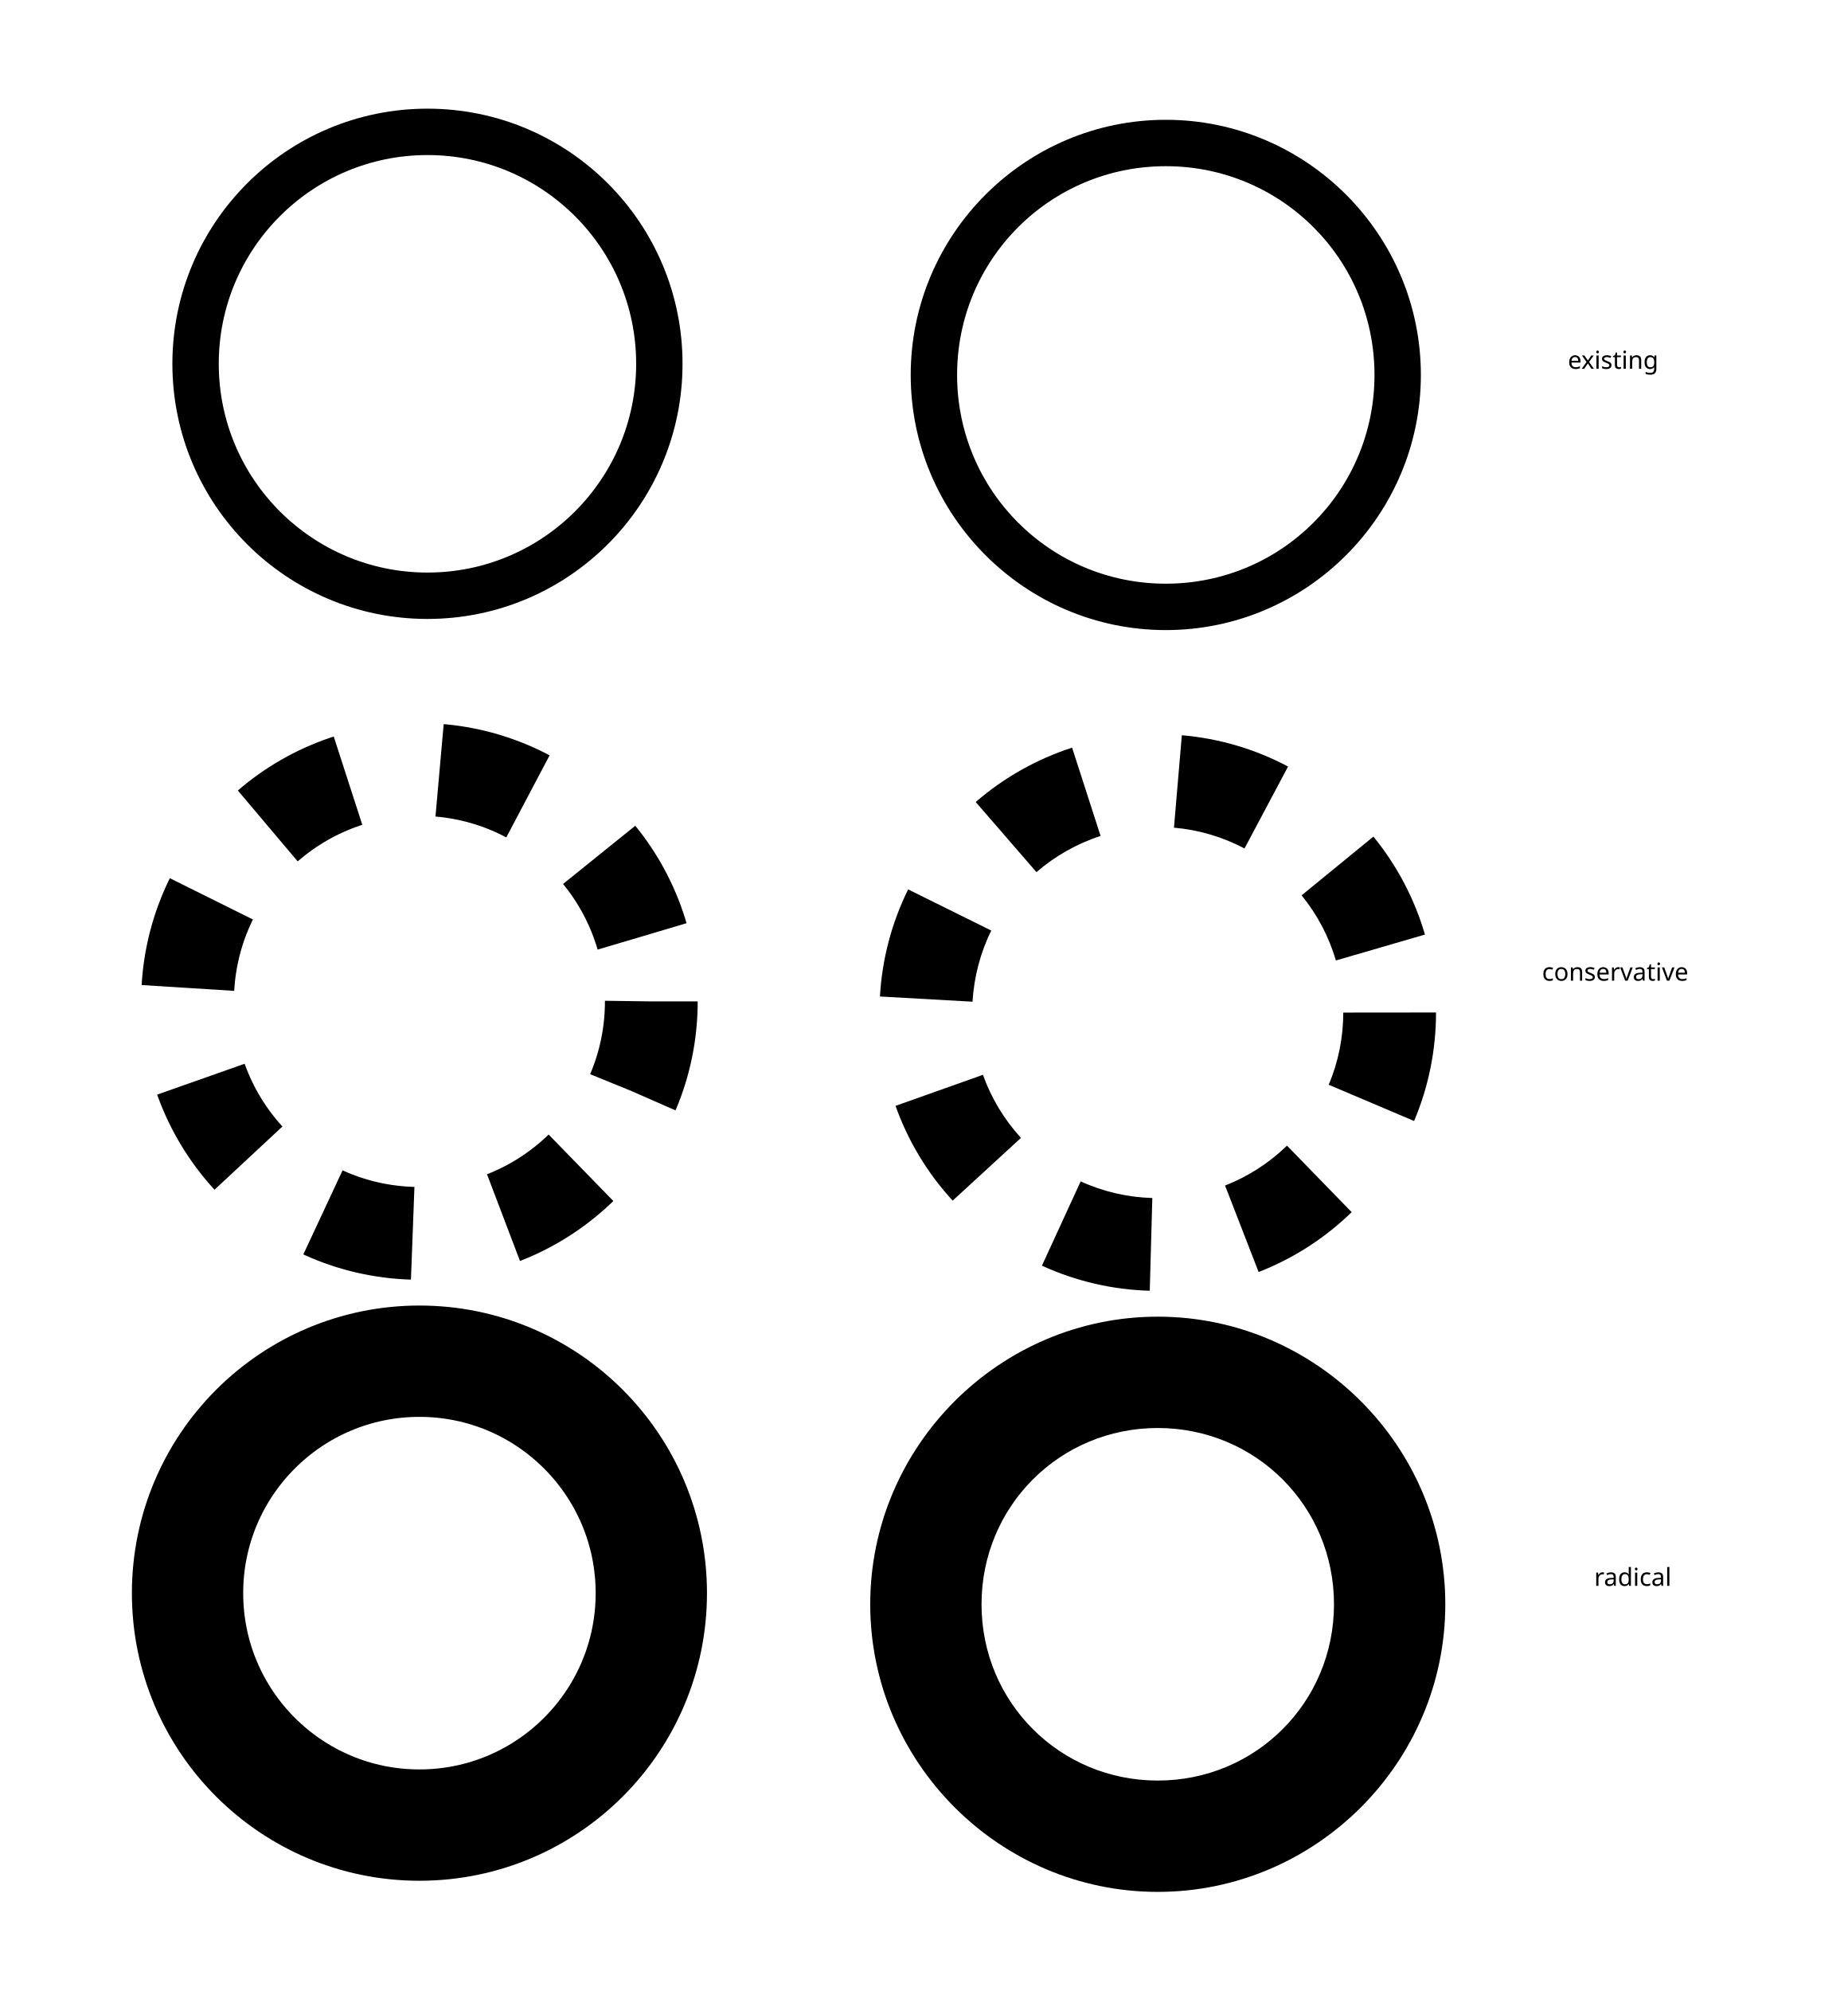
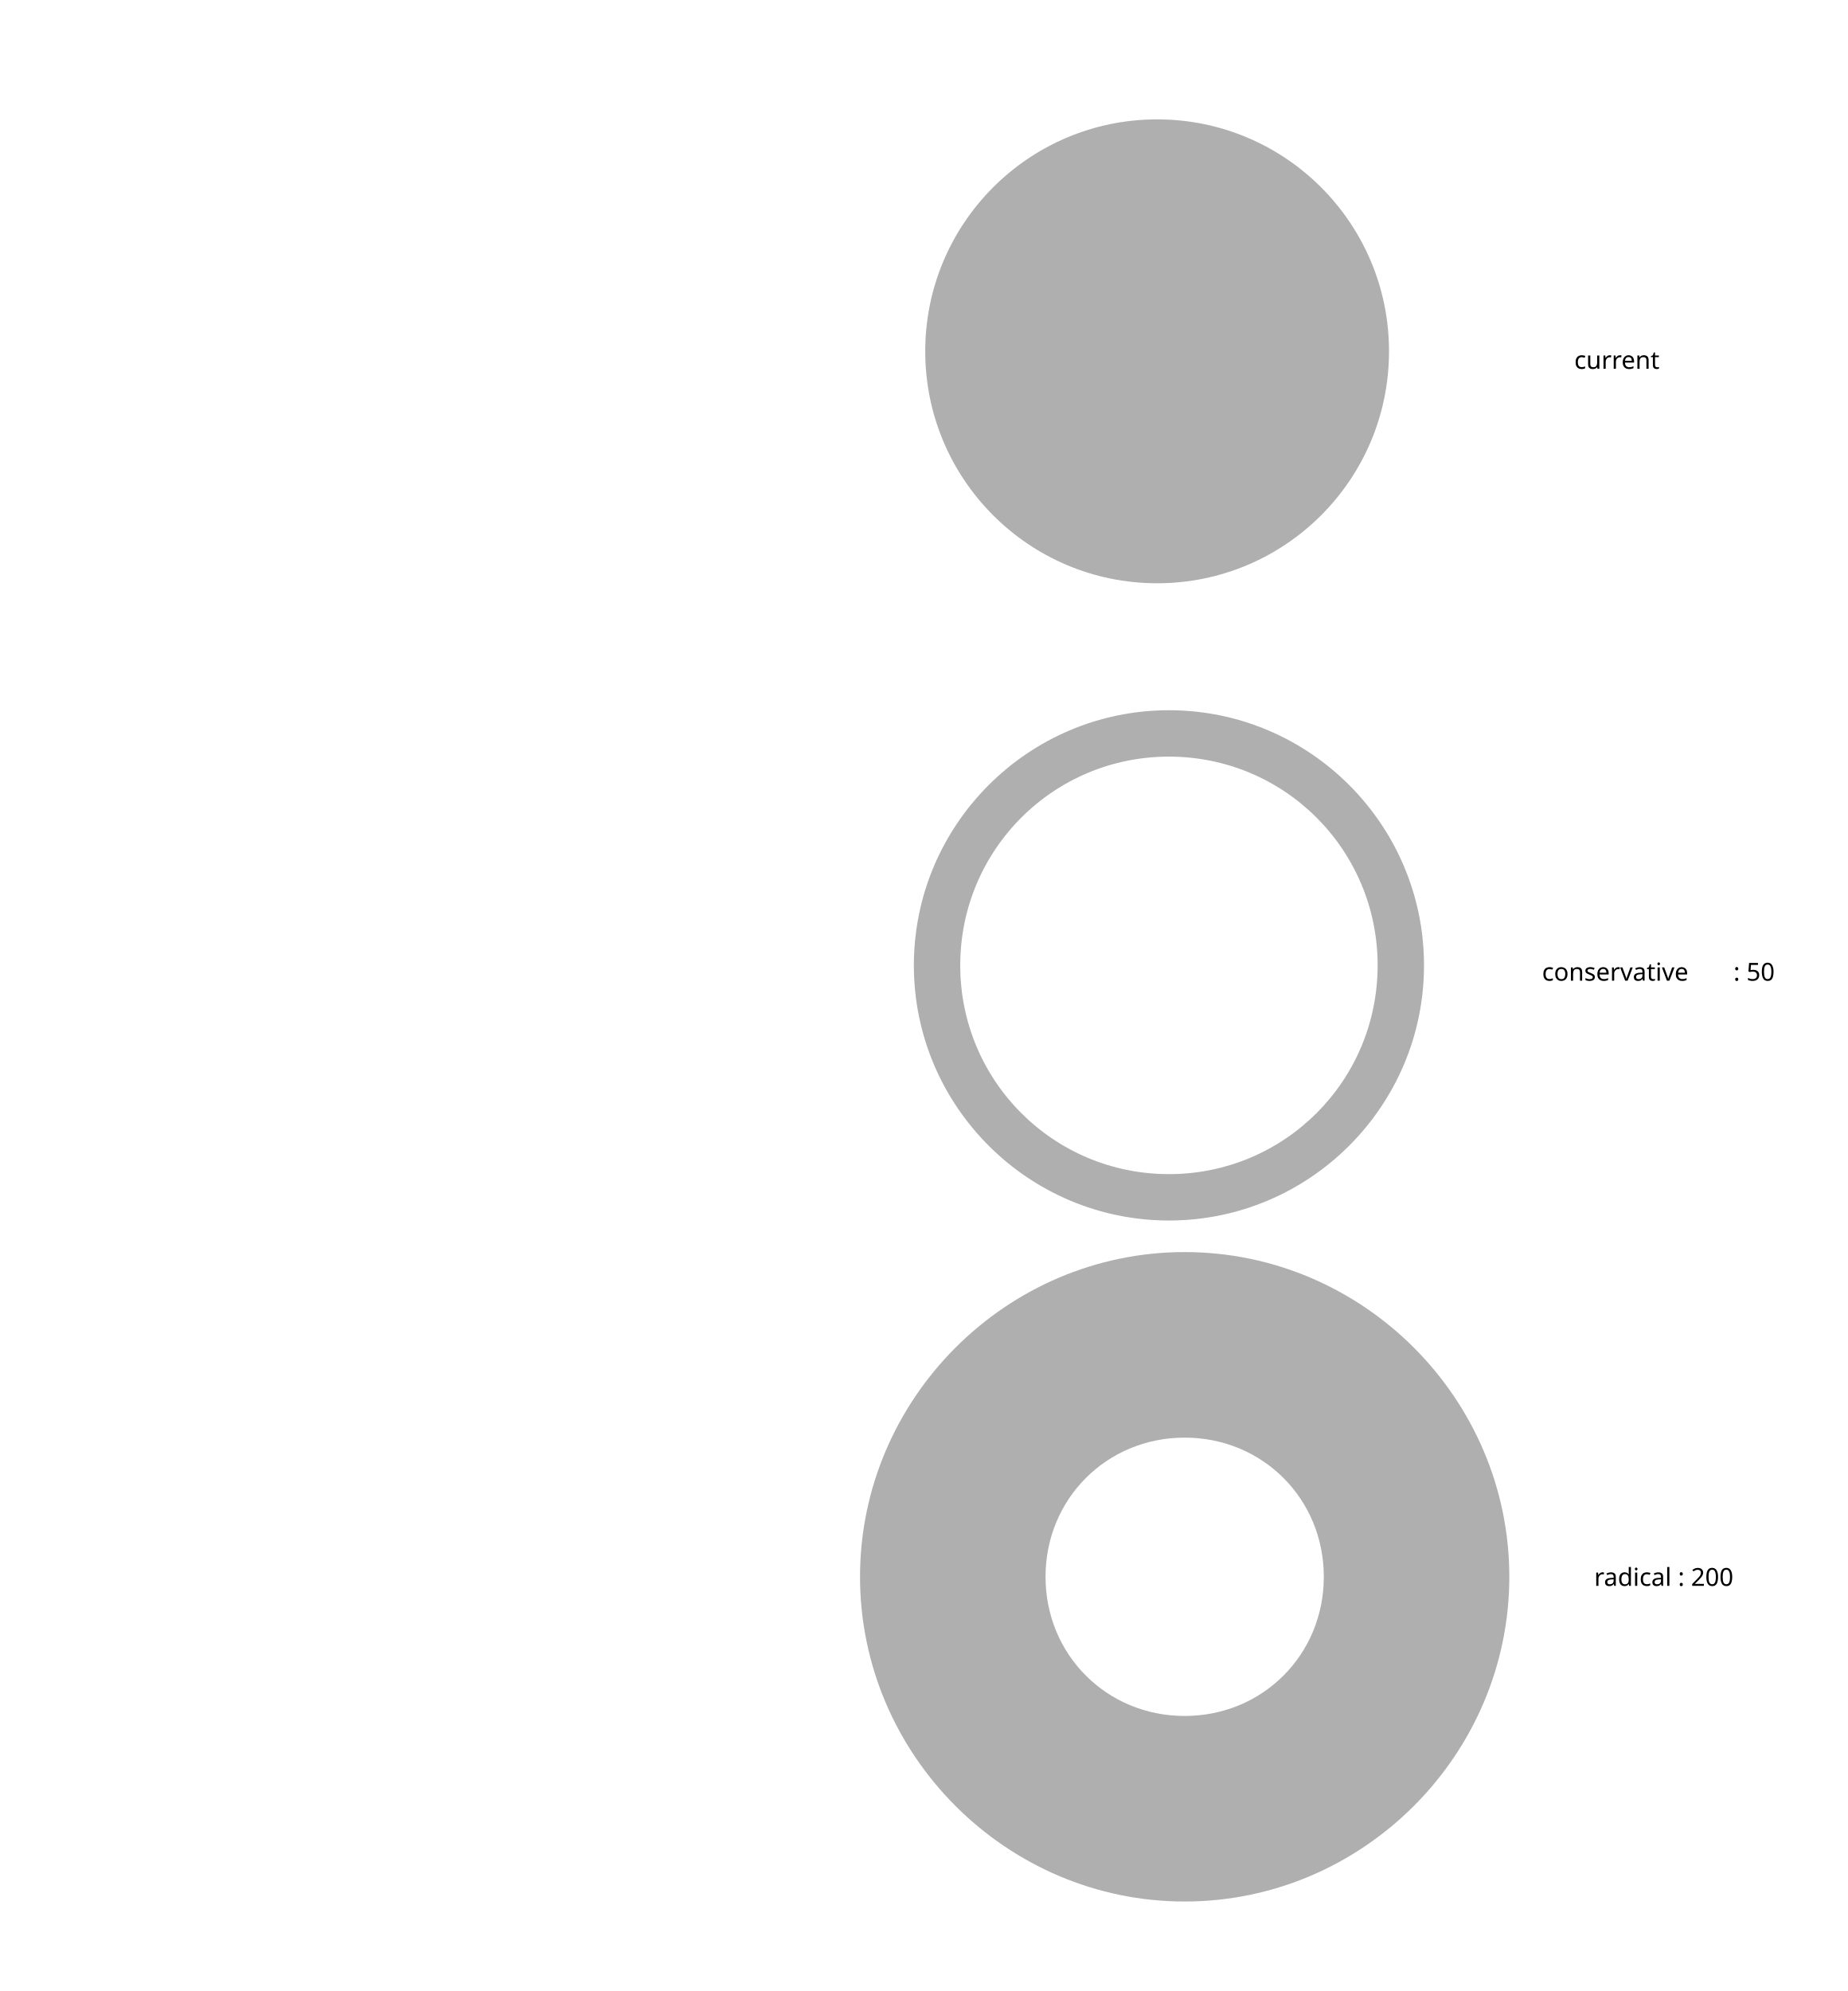
<svg xmlns="http://www.w3.org/2000/svg" xml:space="preserve" width="527.05mm" height="567.796mm" style="clip-rule:evenodd;fill-rule:evenodd;image-rendering:optimizeQuality;shape-rendering:geometricPrecision;text-rendering:geometricPrecision" viewBox="0 0 527.05 567.796" version="1.1" id="svg4609">
  <defs id="defs4603">
    <style type="text/css" id="style4601">
      
      .str0 {
        stroke: #1F1A17;
        stroke-width: 0.2
      }

      .fil0 {
        fill: #1F1A17
      }
      
    </style>
  </defs>
-   <text xml:space="preserve" style="font-size:7.056px;line-height:1.25;font-family:sans-serif;letter-spacing:0px;word-spacing:0px;stroke-width:0.265" x="447.221" y="105.173" id="text2468">
-     <tspan id="tspan2466" x="447.221" y="105.173" style="stroke-width:0.265">existing
-     </tspan>
+   <text xml:space="preserve" style="font-size:7.056px;line-height:1.25;font-family:sans-serif;letter-spacing:0px;word-spacing:0px;stroke-width:0.265" x="447.221" y="105.173" id="text2468"> current<tspan id="tspan2466" x="447.221" y="105.173" style="stroke-width:0.265"> </tspan>
  </text>
  <text xml:space="preserve" style="font-size:7.056px;line-height:1.25;font-family:sans-serif;letter-spacing:0px;word-spacing:0px;stroke-width:0.265" x="439.855" y="279.667" id="text2472">
    <tspan id="tspan2470" x="439.855" y="279.667" style="stroke-width:0.265">conservative
+       : 50</tspan>
+   </text>
+   <text xml:space="preserve" style="font-size:7.056px;line-height:1.25;font-family:sans-serif;letter-spacing:0px;word-spacing:0px;stroke-width:0.265" x="454.739" y="452.25" id="text2476">
+     <tspan id="tspan2474" x="454.739" y="452.25" style="stroke-width:0.265">radical : 200
    </tspan>
  </text>
-   <text xml:space="preserve" style="font-size:7.056px;line-height:1.25;font-family:sans-serif;letter-spacing:0px;word-spacing:0px;stroke-width:0.265" x="454.739" y="452.25" id="text2476">
-     <tspan id="tspan2474" x="454.739" y="452.25" style="stroke-width:0.265">radical
-     </tspan>
-   </text>
-   <path id="path2482" d="M 185.788,285.582 A 66.146,66.146 0 0 1 119.642,351.728 66.146,66.146 0 0 1 53.496,285.582 66.146,66.146 0 0 1 119.642,219.436 66.146,66.146 0 0 1 185.788,285.582 Z" style="fill:none;fill-opacity:1;stroke:#000000;stroke-width:26.458;stroke-miterlimit:4;stroke-dasharray:26.458, 26.458;stroke-dashoffset:0;stroke-opacity:1" />
-   <path style="fill:none;fill-opacity:1;stroke:#000000;stroke-width:13.229;stroke-miterlimit:4;stroke-dasharray:none;stroke-opacity:1" d="M 188.078,103.751 A 66.146,66.146 0 0 1 121.933,169.897 66.146,66.146 0 0 1 55.787,103.751 66.146,66.146 0 0 1 121.933,37.605 66.146,66.146 0 0 1 188.078,103.751 Z" id="path2484" />
-   <path style="fill:none;fill-opacity:1;stroke:#000000;stroke-width:31.75;stroke-miterlimit:4;stroke-dasharray:none;stroke-dashoffset:0;stroke-opacity:1" d="m 185.788,454.336 a 66.146,66.146 0 0 1 -66.146,66.146 66.146,66.146 0 0 1 -66.146,-66.146 66.146,66.146 0 0 1 66.146,-66.146 66.146,66.146 0 0 1 66.146,66.146 z" id="path2486" />
-   <path style="color:#000000;font-style:normal;font-variant:normal;font-weight:normal;font-stretch:normal;font-size:medium;line-height:normal;font-family:sans-serif;font-variant-ligatures:normal;font-variant-position:normal;font-variant-caps:normal;font-variant-numeric:normal;font-variant-alternates:normal;font-feature-settings:normal;text-indent:0;text-align:start;text-decoration:none;text-decoration-line:none;text-decoration-style:solid;text-decoration-color:#000000;letter-spacing:normal;word-spacing:normal;text-transform:none;writing-mode:lr-tb;direction:ltr;text-orientation:mixed;dominant-baseline:auto;baseline-shift:baseline;text-anchor:start;white-space:normal;shape-padding:0;clip-rule:nonzero;display:inline;overflow:visible;visibility:visible;opacity:1;isolation:auto;mix-blend-mode:normal;color-interpolation:sRGB;color-interpolation-filters:linearRGB;solid-color:#000000;solid-opacity:1;vector-effect:none;fill:#000000;fill-opacity:1;fill-rule:nonzero;stroke:none;stroke-width:26.458;stroke-linecap:butt;stroke-linejoin:miter;stroke-miterlimit:4;stroke-dasharray:26.458, 26.458;stroke-dashoffset:0;stroke-opacity:1;color-rendering:auto;image-rendering:auto;shape-rendering:auto;text-rendering:auto;enable-background:accumulate" d="m 337.12,209.675 -2.246,26.363 c 7,0.596 13.93,2.636 20.119,5.928 l 12.424,-23.359 c -9.388,-4.993 -19.719,-8.03 -30.297,-8.932 z m -31.305,3.543 c -10.116,3.265 -19.478,8.562 -27.49,15.504 l 17.326,19.996 c 5.321,-4.61 11.617,-8.167 18.291,-10.32 z m 85.947,25.369 -20.482,16.748 c 4.451,5.444 7.821,11.841 9.779,18.576 l 25.406,-7.389 c -2.968,-10.205 -7.988,-19.723 -14.703,-27.936 z m -132.711,15.053 c -4.721,9.534 -7.448,19.947 -8.045,30.539 l 26.416,1.488 c 0.396,-7.021 2.231,-14.009 5.34,-20.287 z m 150.574,35.104 -26.459,0.025 c 0.007,7.047 -1.416,14.134 -4.152,20.582 l 24.355,10.334 c 4.157,-9.796 6.266,-20.347 6.256,-30.941 z m -129.24,17.773 -24.934,8.854 c 3.557,10.016 9.124,19.222 16.295,27.029 l 19.486,-17.898 c -4.761,-5.184 -8.501,-11.376 -10.848,-17.984 z m 86.729,20.201 c -5.048,4.91 -11.13,8.83 -17.668,11.369 l 9.578,24.664 c 9.907,-3.847 18.943,-9.679 26.539,-17.068 z m -58.855,10.186 -11.047,24.041 c 9.67,4.443 20.16,6.862 30.758,7.154 l 0.729,-26.449 c -7.036,-0.194 -14.077,-1.822 -20.439,-4.746 z" id="path2500">
-     </path>
-   <path style="color:#000000;font-style:normal;font-variant:normal;font-weight:normal;font-stretch:normal;font-size:medium;line-height:normal;font-family:sans-serif;font-variant-ligatures:normal;font-variant-position:normal;font-variant-caps:normal;font-variant-numeric:normal;font-variant-alternates:normal;font-feature-settings:normal;text-indent:0;text-align:start;text-decoration:none;text-decoration-line:none;text-decoration-style:solid;text-decoration-color:#000000;letter-spacing:normal;word-spacing:normal;text-transform:none;writing-mode:lr-tb;direction:ltr;text-orientation:mixed;dominant-baseline:auto;baseline-shift:baseline;text-anchor:start;white-space:normal;shape-padding:0;clip-rule:nonzero;display:inline;overflow:visible;visibility:visible;opacity:1;isolation:auto;mix-blend-mode:normal;color-interpolation:sRGB;color-interpolation-filters:linearRGB;solid-color:#000000;solid-opacity:1;vector-effect:none;fill:#000000;fill-opacity:1;fill-rule:nonzero;stroke:none;stroke-width:13.229;stroke-linecap:butt;stroke-linejoin:miter;stroke-miterlimit:4;stroke-dasharray:none;stroke-dashoffset:0;stroke-opacity:1;color-rendering:auto;image-rendering:auto;shape-rendering:auto;text-rendering:auto;enable-background:accumulate" d="m 332.542,34.166 c -40.106,0 -72.762,32.654 -72.762,72.76 -1e-5,40.106 32.656,72.762 72.762,72.762 40.106,0 72.76,-32.656 72.76,-72.762 0,-40.106 -32.654,-72.76 -72.76,-72.76 z m 0,13.229 c 32.957,0 59.531,26.575 59.531,59.531 0,32.957 -26.575,59.531 -59.531,59.531 -32.957,0 -59.531,-26.575 -59.531,-59.531 0,-32.957 26.575,-59.531 59.531,-59.531 z" id="path2502">
-     </path>
-   <path style="color:#000000;font-style:normal;font-variant:normal;font-weight:normal;font-stretch:normal;font-size:medium;line-height:normal;font-family:sans-serif;font-variant-ligatures:normal;font-variant-position:normal;font-variant-caps:normal;font-variant-numeric:normal;font-variant-alternates:normal;font-feature-settings:normal;text-indent:0;text-align:start;text-decoration:none;text-decoration-line:none;text-decoration-style:solid;text-decoration-color:#000000;letter-spacing:normal;word-spacing:normal;text-transform:none;writing-mode:lr-tb;direction:ltr;text-orientation:mixed;dominant-baseline:auto;baseline-shift:baseline;text-anchor:start;white-space:normal;shape-padding:0;clip-rule:nonzero;display:inline;overflow:visible;visibility:visible;opacity:1;isolation:auto;mix-blend-mode:normal;color-interpolation:sRGB;color-interpolation-filters:linearRGB;solid-color:#000000;solid-opacity:1;vector-effect:none;fill:#000000;fill-opacity:1;fill-rule:nonzero;stroke:none;stroke-width:31.75;stroke-linecap:butt;stroke-linejoin:miter;stroke-miterlimit:4;stroke-dasharray:none;stroke-dashoffset:0;stroke-opacity:1;color-rendering:auto;image-rendering:auto;shape-rendering:auto;text-rendering:auto;enable-background:accumulate" d="m 330.251,375.49 c -45.111,0 -82.021,36.911 -82.021,82.021 1e-5,45.111 36.911,82.02 82.021,82.02 45.111,0 82.021,-36.909 82.021,-82.02 0,-45.111 -36.911,-82.021 -82.021,-82.021 z m 0,31.75 c 27.952,0 50.271,22.32 50.271,50.271 0,27.952 -22.32,50.27 -50.271,50.27 -27.952,0 -50.271,-22.318 -50.271,-50.27 0,-27.952 22.32,-50.271 50.271,-50.271 z" id="path2504">
-     </path>
+   <path id="OpenBlocksConservative-7" d="m -36.333,271.19 a 66.146,66.146 0 0 1 -66.146,66.146 66.146,66.146 0 0 1 -66.146,-66.146 66.146,66.146 0 0 1 66.146,-66.146 66.146,66.146 0 0 1 66.146,66.146 z" style="clip-rule:evenodd;fill:none;fill-opacity:1;fill-rule:evenodd;stroke:#aaaaaa;stroke-width:13.229;stroke-miterlimit:4;stroke-dasharray:none;stroke-opacity:0.941;image-rendering:optimizeQuality;shape-rendering:geometricPrecision;text-rendering:geometricPrecision" />
+   <path style="color:#000000;font-style:normal;font-variant:normal;font-weight:normal;font-stretch:normal;font-size:medium;line-height:normal;font-family:sans-serif;font-variant-ligatures:normal;font-variant-position:normal;font-variant-caps:normal;font-variant-numeric:normal;font-variant-alternates:normal;font-feature-settings:normal;text-indent:0;text-align:start;text-decoration:none;text-decoration-line:none;text-decoration-style:solid;text-decoration-color:#000000;letter-spacing:normal;word-spacing:normal;text-transform:none;writing-mode:lr-tb;direction:ltr;text-orientation:mixed;dominant-baseline:auto;baseline-shift:baseline;text-anchor:start;white-space:normal;shape-padding:0;clip-rule:evenodd;display:inline;overflow:visible;visibility:visible;opacity:1;isolation:auto;mix-blend-mode:normal;color-interpolation:sRGB;color-interpolation-filters:linearRGB;solid-color:#000000;solid-opacity:1;vector-effect:none;fill:#aaaaaa;fill-opacity:0.941;fill-rule:evenodd;stroke:none;stroke-width:13.229;stroke-linecap:butt;stroke-linejoin:miter;stroke-miterlimit:4;stroke-dasharray:none;stroke-dashoffset:0;stroke-opacity:1;color-rendering:auto;image-rendering:optimizeQuality;shape-rendering:geometricPrecision;text-rendering:geometricPrecision;enable-background:accumulate" d="m 333.438,202.545 c -40.106,1e-5 -72.76,32.656 -72.76,72.762 0,40.106 32.654,72.76 72.76,72.76 40.106,0 72.76,-32.654 72.76,-72.76 0,-40.106 -32.654,-72.762 -72.76,-72.762 z m 0,13.23 c 32.957,0 59.531,26.575 59.531,59.531 0,32.957 -26.575,59.531 -59.531,59.531 -32.957,0 -59.531,-26.575 -59.531,-59.531 0,-32.957 26.575,-59.531 59.531,-59.531 z" id="OpenBlocksConservative" />
+   <path style="color:#000000;font-style:normal;font-variant:normal;font-weight:normal;font-stretch:normal;font-size:medium;line-height:normal;font-family:sans-serif;font-variant-ligatures:normal;font-variant-position:normal;font-variant-caps:normal;font-variant-numeric:normal;font-variant-alternates:normal;font-feature-settings:normal;text-indent:0;text-align:start;text-decoration:none;text-decoration-line:none;text-decoration-style:solid;text-decoration-color:#000000;letter-spacing:normal;word-spacing:normal;text-transform:none;writing-mode:lr-tb;direction:ltr;text-orientation:mixed;dominant-baseline:auto;baseline-shift:baseline;text-anchor:start;white-space:normal;shape-padding:0;clip-rule:evenodd;display:inline;overflow:visible;visibility:visible;opacity:1;isolation:auto;mix-blend-mode:normal;color-interpolation:sRGB;color-interpolation-filters:linearRGB;solid-color:#000000;solid-opacity:1;vector-effect:none;fill:#aaaaaa;fill-opacity:0.941;fill-rule:evenodd;stroke:none;stroke-width:52.917;stroke-linecap:butt;stroke-linejoin:miter;stroke-miterlimit:4;stroke-dasharray:none;stroke-dashoffset:0;stroke-opacity:1;color-rendering:auto;image-rendering:optimizeQuality;shape-rendering:geometricPrecision;text-rendering:geometricPrecision;enable-background:accumulate" d="m 337.928,357.068 c -50.83,0 -92.604,41.773 -92.604,92.604 0,50.83 41.773,92.605 92.604,92.605 50.83,10e-6 92.604,-41.775 92.604,-92.605 0,-50.83 -41.773,-92.604 -92.604,-92.604 z m 0,52.916 c 22.232,-10e-6 39.688,17.455 39.688,39.688 10e-6,22.232 -17.455,39.688 -39.688,39.688 -22.232,-10e-6 -39.688,-17.455 -39.688,-39.688 0,-22.232 17.455,-39.688 39.688,-39.688 z" id="OpenBlocksRadical" />
+   <path style="clip-rule:evenodd;fill:#aaaaaa;fill-opacity:0.941;fill-rule:evenodd;stroke:none;stroke-width:13.229;stroke-miterlimit:4;stroke-dasharray:none;stroke-opacity:0.941;image-rendering:optimizeQuality;shape-rendering:geometricPrecision;text-rendering:geometricPrecision" d="m 396.216,100.191 a 66.146,66.146 0 0 1 -66.146,66.146 66.146,66.146 0 0 1 -66.146,-66.146 66.146,66.146 0 0 1 66.146,-66.146 66.146,66.146 0 0 1 66.146,66.146 z" id="OpenBlocksCurrent" />
</svg>
